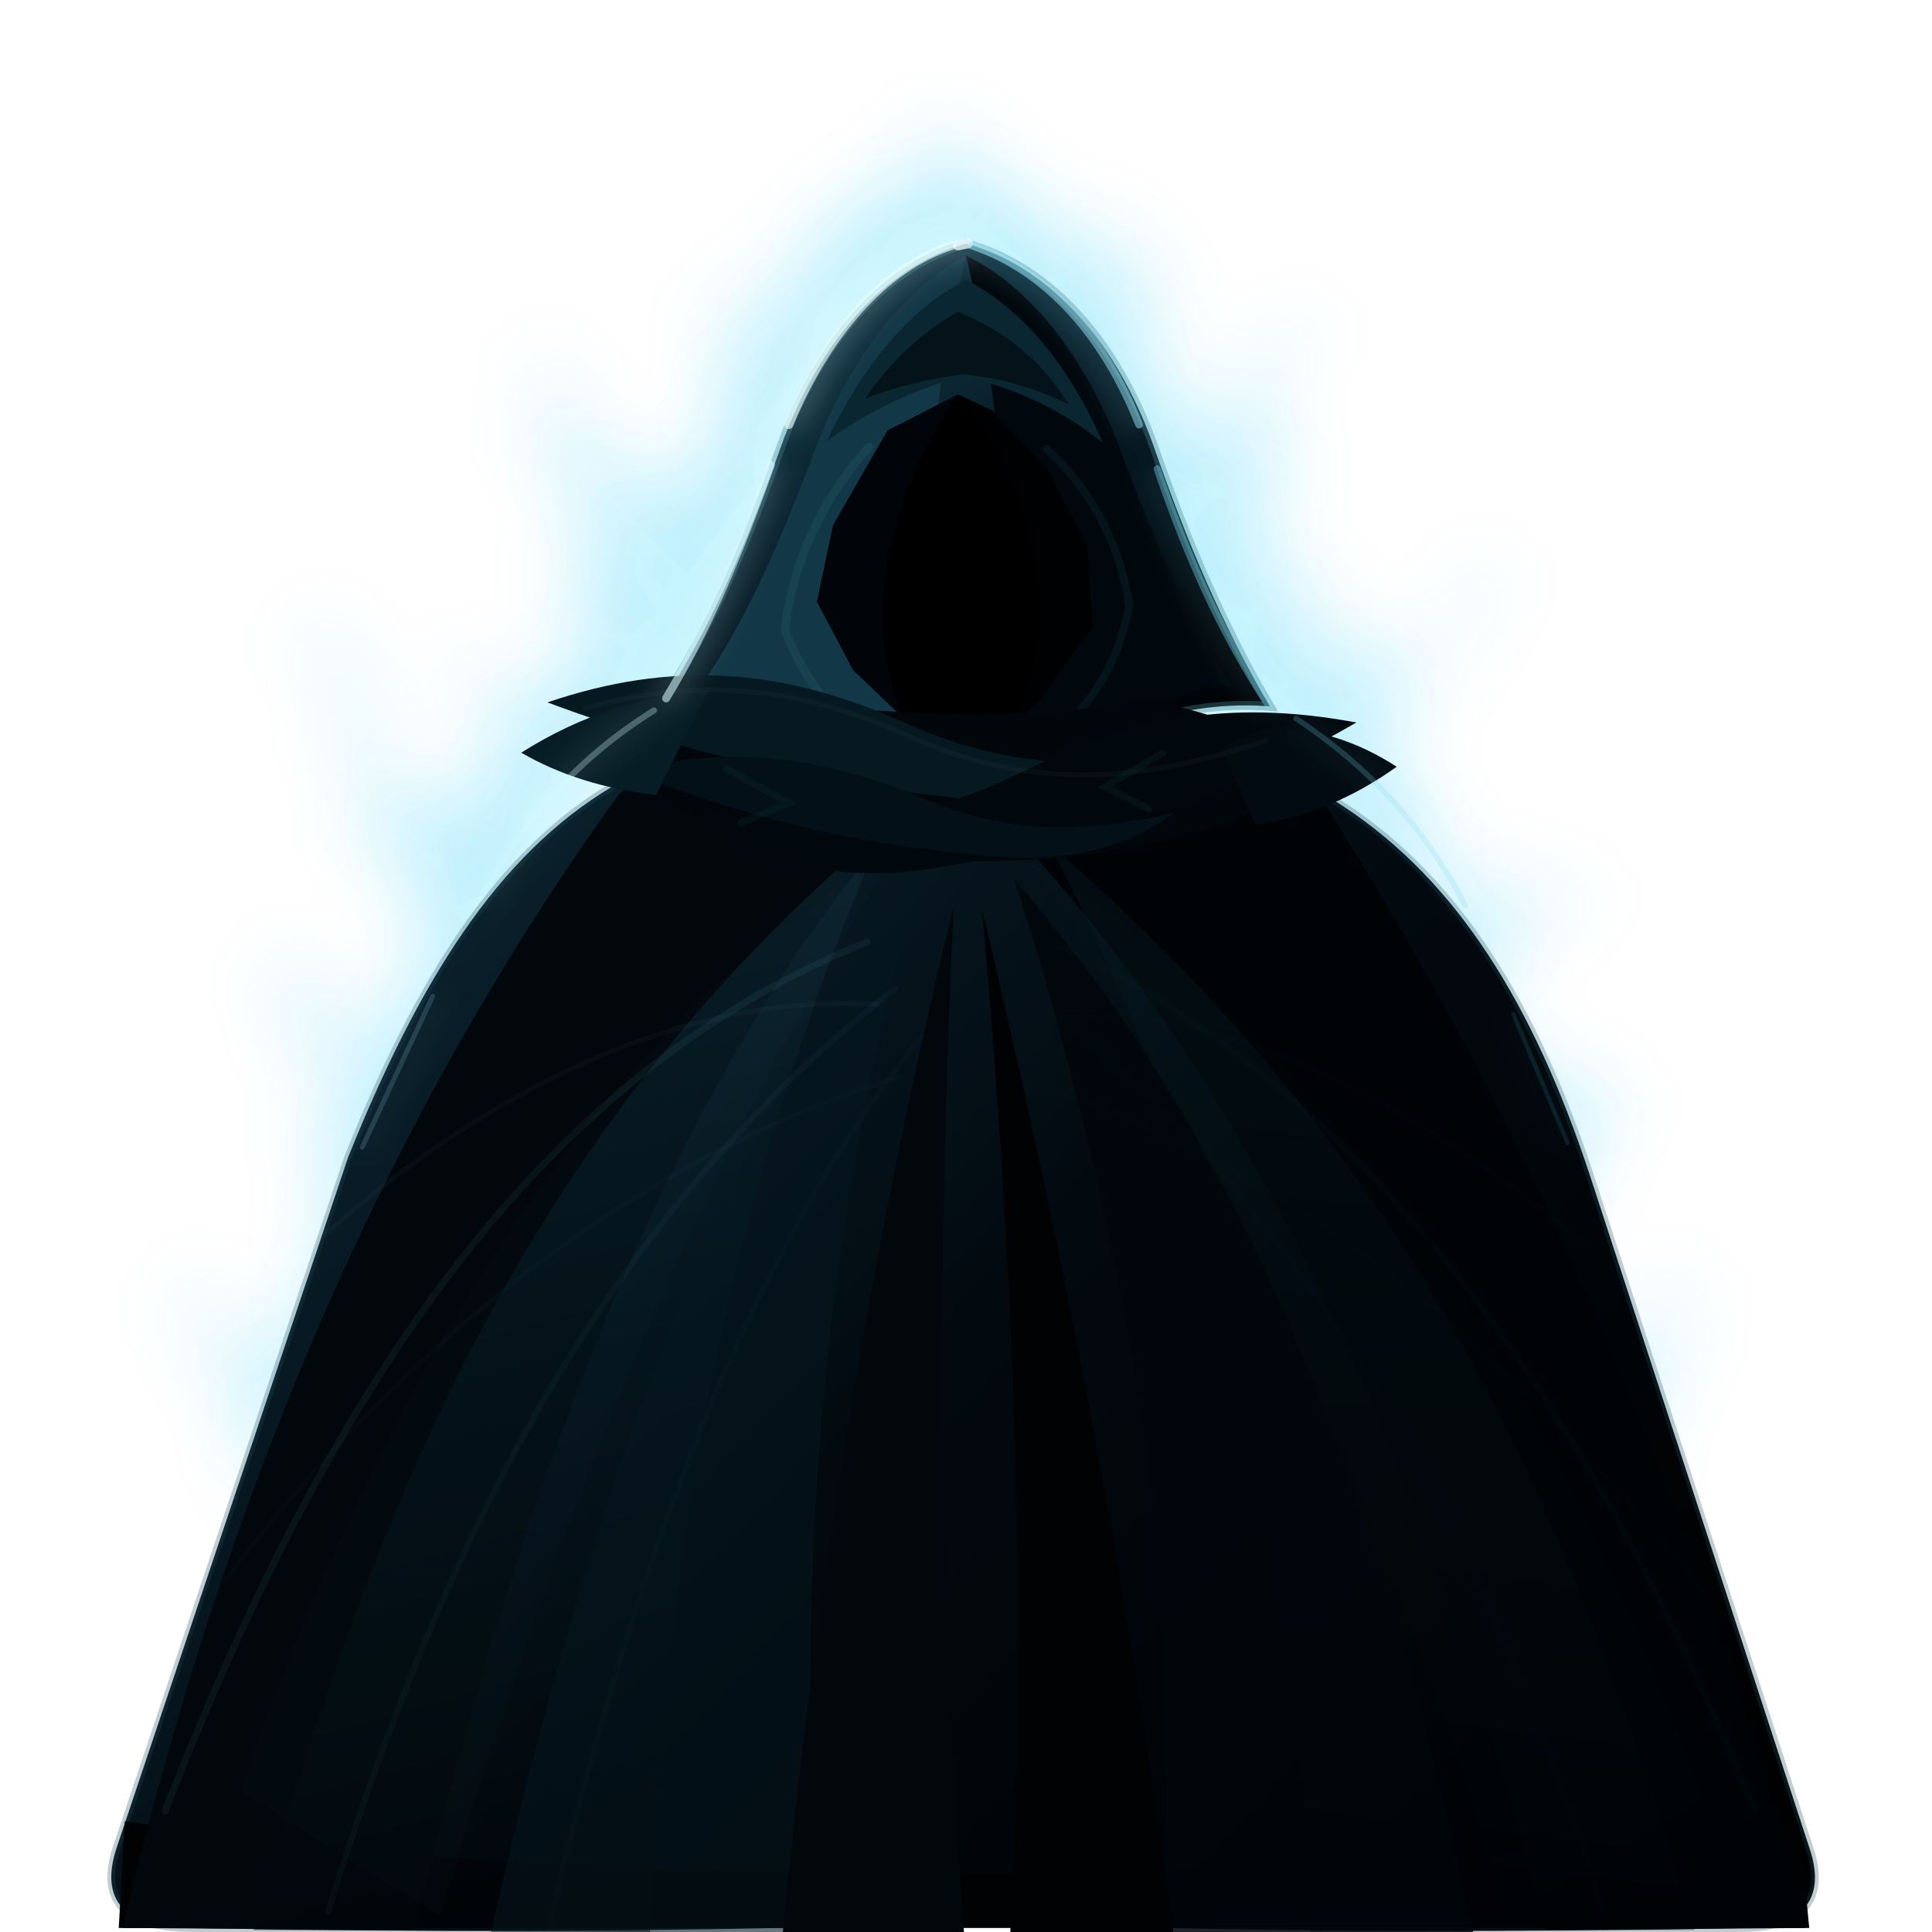
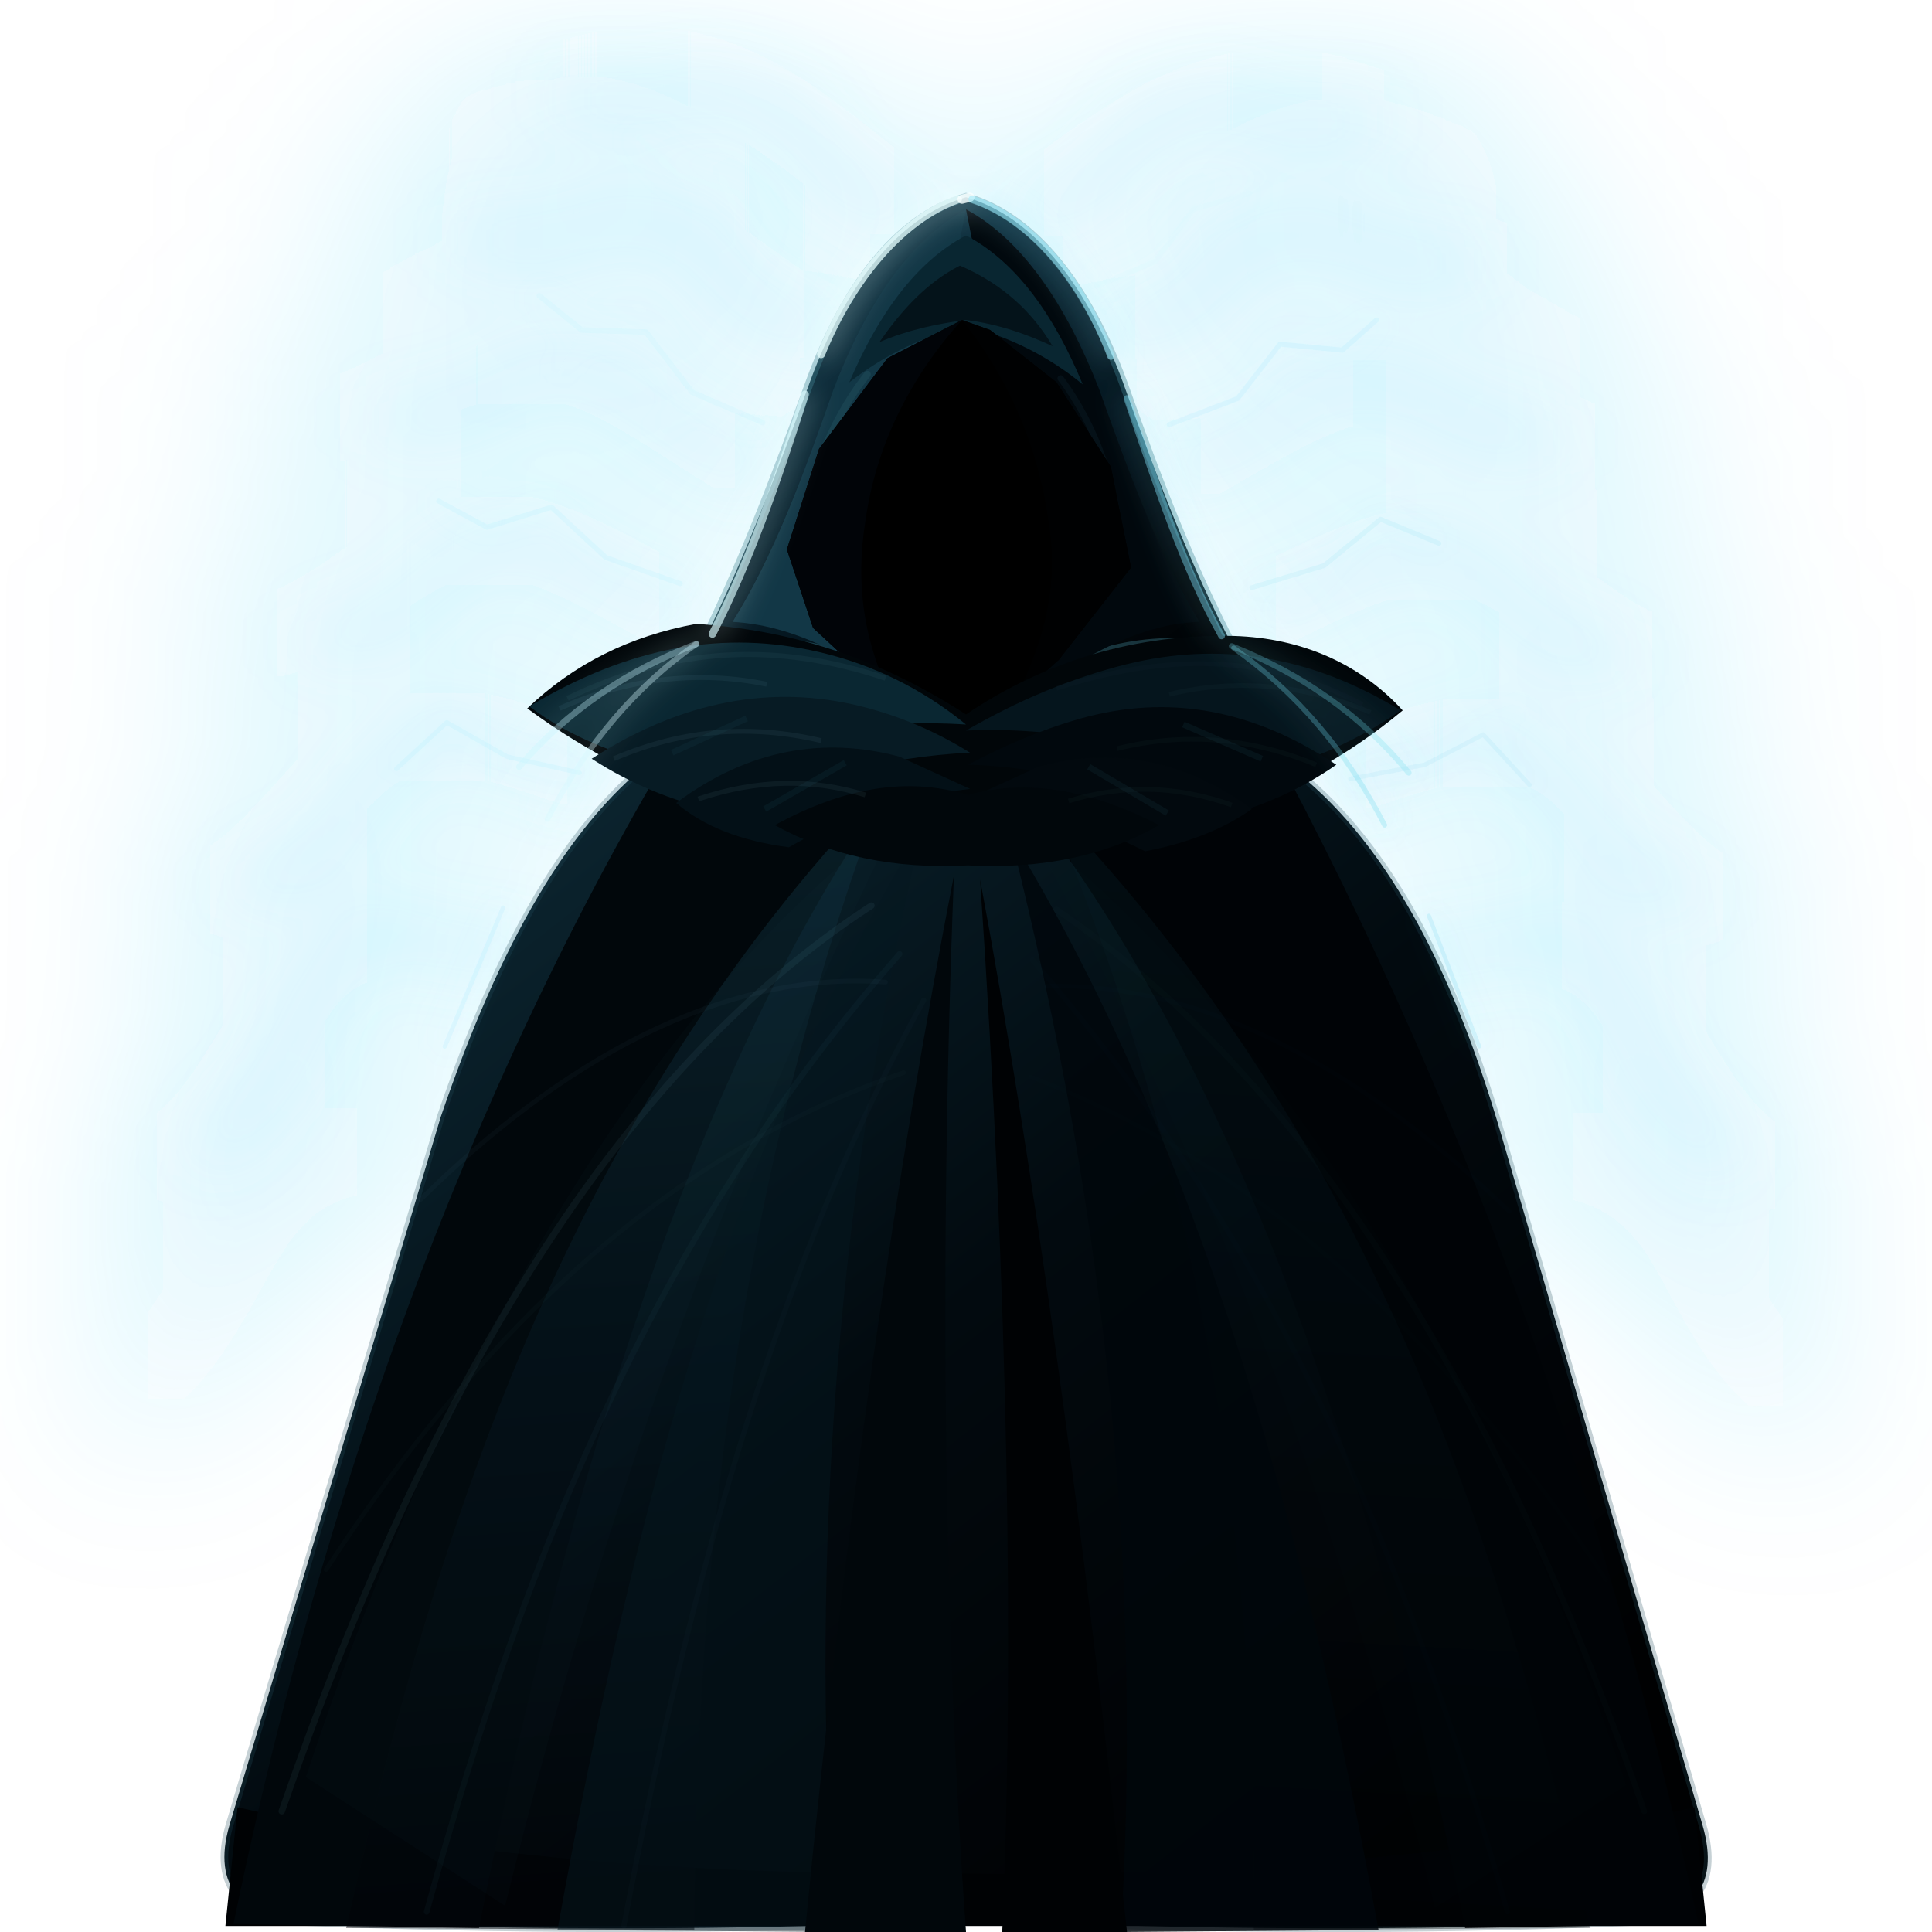
- <svg xmlns="http://www.w3.org/2000/svg" viewBox="0 0 96 96" role="img" aria-labelledby="t d" data-brand-vector-source="canonical-reference-v2-reset-v12-7">
+ <svg xmlns="http://www.w3.org/2000/svg" viewBox="0 0 96 96" role="img" aria-labelledby="t d" data-brand-vector-source="canonical-reference-v2-macro-reset-v13-4">
  <defs>
-     <linearGradient id="cloak" x1="16" y1="40" x2="75" y2="96" gradientUnits="userSpaceOnUse">
-       <stop stop-color="#0c2632" />
-       <stop offset=".22" stop-color="#071923" />
-       <stop offset=".52" stop-color="#02090f" />
+     <linearGradient id="cloak" x1="24" y1="39" x2="67" y2="94" gradientUnits="userSpaceOnUse">
+       <stop stop-color="#0d2732" />
+       <stop offset=".22" stop-color="#071a23" />
+       <stop offset=".5" stop-color="#020a0f" />
      <stop offset=".8" stop-color="#010407" />
      <stop offset="1" stop-color="#000102" />
    </linearGradient>
-     <linearGradient id="hood" x1="39" y1="11" x2="58" y2="38" gradientUnits="userSpaceOnUse">
-       <stop stop-color="#173e4f" />
-       <stop offset=".26" stop-color="#0d2b39" />
-       <stop offset=".56" stop-color="#051720" />
-       <stop offset=".84" stop-color="#01080d" />
+     <linearGradient id="hood" x1="39" y1="10" x2="57" y2="35" gradientUnits="userSpaceOnUse">
+       <stop stop-color="#1a4556" />
+       <stop offset=".28" stop-color="#0c2b39" />
+       <stop offset=".6" stop-color="#04151e" />
+       <stop offset=".86" stop-color="#01070b" />
      <stop offset="1" stop-color="#000204" />
    </linearGradient>
-     <linearGradient id="leftMass" x1="22" y1="44" x2="36" y2="94" gradientUnits="userSpaceOnUse">
-       <stop stop-color="#10303d" />
-       <stop offset=".45" stop-color="#061821" />
+     <linearGradient id="leftFold" x1="26" y1="42" x2="30" y2="95" gradientUnits="userSpaceOnUse">
+       <stop stop-color="#10313d" />
+       <stop offset=".44" stop-color="#061820" />
      <stop offset="1" stop-color="#010307" />
    </linearGradient>
-     <linearGradient id="rightMass" x1="69" y1="45" x2="63" y2="96" gradientUnits="userSpaceOnUse">
-       <stop stop-color="#071c26" />
-       <stop offset=".46" stop-color="#030d13" />
+     <linearGradient id="rightFold" x1="67" y1="43" x2="64" y2="95" gradientUnits="userSpaceOnUse">
+       <stop stop-color="#071d26" />
+       <stop offset=".48" stop-color="#030d13" />
      <stop offset="1" stop-color="#000204" />
    </linearGradient>
-     <filter id="mist4" x="-140%" y="-140%" width="380%" height="380%">
-       <feGaussianBlur stdDeviation="3.8" />
+     <filter id="mist5" x="-160%" y="-160%" width="420%" height="420%">
+       <feGaussianBlur stdDeviation="4.6" />
    </filter>
-     <filter id="mist2" x="-120%" y="-120%" width="340%" height="340%">
-       <feGaussianBlur stdDeviation="1.8" />
+     <filter id="mist2" x="-140%" y="-140%" width="380%" height="380%">
+       <feGaussianBlur stdDeviation="1.7" />
    </filter>
    <filter id="glow" x="-160%" y="-160%" width="420%" height="420%">
-       <feGaussianBlur stdDeviation=".75" result="b" />
+       <feGaussianBlur stdDeviation=".72" result="b" />
      <feMerge>
        <feMergeNode in="b" />
        <feMergeNode in="SourceGraphic" />
      </feMerge>
    </filter>
  </defs>
-   <g data-brand-atmosphere="" aria-hidden="true" fill-rule="evenodd">
-     <path d="M45.75 19.12L46.12 19.88L45.00 21.00L47.25 20.25L49.12 21.75L47.62 19.88L45.75 19.50L47.62 19.12L47.25 18.75ZM26.25 17.62L27.75 19.50L27.38 21.00L26.25 20.62L27.00 22.88L29.25 25.50L29.25 26.62L27.75 27.00L28.88 32.25L26.25 34.50L21.75 32.25L24.75 35.62L22.88 39.75L21.38 39.00L21.00 39.75L18.75 37.88L18.75 34.50L17.62 34.12L16.50 31.12L15.38 30.75L15.75 33.00L17.25 34.88L16.88 37.12L18.38 39.75L17.62 41.25L16.88 40.88L19.88 43.12L21.00 46.12L20.62 48.00L19.50 49.12L19.12 48.38L19.88 50.25L18.75 50.62L18.38 51.75L16.50 50.62L16.50 48.75L13.50 47.62L15.00 52.88L17.25 53.62L16.88 54.75L15.75 54.00L16.12 55.12L15.00 56.62L16.12 57.75L15.75 63.75L12.75 66.75L10.12 65.62L10.50 63.75L9.00 63.75L9.75 66.75L11.62 69.00L12.75 74.62L17.62 67.12L17.25 65.62L19.12 61.50L24.38 56.62L31.12 52.88L24.75 56.25L23.25 55.12L25.88 49.88L25.12 49.88L26.25 48.00L25.50 47.62L27.75 45.00L26.62 45.00L27.75 41.25L30.75 37.88L34.50 39.00L31.88 37.88L32.62 36.75L34.50 36.75L33.75 36.00L34.12 34.50L38.62 36.38L36.75 34.88L38.62 32.25L37.12 29.25L39.38 27.38L39.75 23.25L42.00 17.62L43.12 17.25L42.00 20.62L43.12 17.25L44.62 15.75L45.38 16.12L44.25 18.38L45.75 16.88L48.75 17.62L47.62 16.88L48.75 15.75L51.00 18.38L51.75 22.50L52.12 20.25L53.25 22.50L53.25 25.12L52.12 23.25L53.25 25.50L52.88 26.25L55.88 28.88L55.88 30.38L54.75 31.88L57.00 34.50L54.75 35.62L58.88 34.50L58.88 36.00L60.00 36.75L58.12 37.50L61.12 37.12L60.75 38.62L61.50 39.00L60.38 39.75L62.62 38.25L64.50 40.12L64.88 42.75L66.38 44.62L66.38 46.50L64.50 46.12L67.50 48.38L68.25 50.25L67.50 51.00L69.75 54.75L69.00 55.88L68.25 54.75L69.00 56.25L68.25 56.62L57.75 51.00L68.25 56.62L73.88 61.12L75.75 64.88L75.38 66.38L81.00 76.12L81.38 71.25L83.25 67.50L83.62 63.00L82.12 64.12L82.50 66.38L79.88 67.12L77.25 63.00L77.25 60.38L79.88 55.88L80.25 53.62L78.00 54.38L76.88 52.12L75.38 52.88L73.88 51.00L74.62 47.62L76.12 45.75L76.88 46.12L78.38 45.00L78.75 43.12L77.25 45.00L75.38 44.62L74.25 42.75L71.62 44.25L70.88 43.12L71.25 39.75L69.00 37.88L69.38 35.25L72.00 33.75L74.62 27.75L72.75 28.88L72.38 32.25L70.50 34.50L69.00 30.75L68.25 31.88L66.00 31.88L66.00 31.12L65.25 31.12L65.62 28.12L64.12 28.50L62.62 27.00L63.75 23.62L63.00 19.50L63.75 17.62L65.25 16.50L65.62 14.25L65.25 15.75L61.88 18.00L60.38 21.75L58.12 19.12L57.38 16.88L57.75 13.88L55.88 12.38L55.12 10.50L54.38 12.00L52.88 11.62L46.50 6.00L44.62 9.00L40.88 10.88L39.38 13.50L37.88 13.50L37.88 15.75L36.75 15.75L36.38 14.25L36.00 15.38L34.88 15.00L36.00 16.50L35.25 22.12L32.62 24.00L29.62 22.12L27.38 17.62Z" fill="#20bff2" fill-opacity=".15" filter="url(#mist2)" />
-     <path d="M27.75 21.00L28.50 22.50L28.12 23.25L30.75 25.50L30.38 27.38L31.12 30.00L29.62 30.75L28.88 29.62L29.62 31.12L29.62 33.75L27.00 36.38L25.12 35.62L25.88 36.75L25.88 39.00L25.12 39.00L23.62 41.62L22.50 42.00L22.12 40.88L19.88 41.25L18.75 39.00L19.12 41.25L21.00 42.75L20.62 43.12L22.12 45.38L22.12 48.00L21.00 49.50L20.62 52.50L17.62 52.50L18.38 53.25L18.38 56.25L16.88 56.62L18.00 57.38L17.62 61.88L16.12 64.50L16.12 67.12L15.00 68.25L15.38 69.00L13.12 69.38L11.62 67.50L12.75 69.00L12.38 69.75L13.12 70.12L13.12 71.25L14.25 72.00L19.50 60.75L26.25 55.50L22.12 58.50L21.75 58.12L22.88 54.38L24.75 51.38L24.38 51.75L24.00 51.00L25.12 49.50L25.12 48.00L27.00 46.12L26.25 45.38L28.88 38.62L31.50 37.50L31.88 36.38L34.12 36.75L33.38 36.00L33.75 33.75L37.88 36.00L35.62 34.12L36.38 33.75L37.12 34.50L36.75 33.00L37.88 33.00L38.25 31.88L37.12 30.75L37.12 29.25L39.38 26.62L39.00 27.00L38.62 26.25L41.25 18.38L43.88 15.00L44.62 15.00L44.62 15.75L46.50 14.62L46.12 16.50L47.62 16.88L46.50 15.38L47.62 15.00L48.75 15.75L49.12 15.00L51.00 16.50L51.38 19.12L51.38 18.38L52.12 18.38L54.38 25.88L54.00 26.25L53.25 25.50L56.25 29.25L55.12 31.88L56.25 32.62L55.88 33.38L57.75 33.75L55.88 35.25L60.00 33.75L60.38 34.12L59.25 36.00L60.75 36.75L59.25 37.50L61.50 37.12L61.50 37.88L63.38 38.25L65.25 40.12L66.00 42.00L65.25 43.12L67.12 46.12L66.38 46.88L65.62 46.50L67.50 48.00L69.00 51.75L68.62 52.12L67.88 51.38L70.12 54.38L71.25 57.38L70.50 57.75L69.00 56.25L69.00 57.00L68.25 56.62L74.25 61.50L77.25 69.00L79.50 72.75L79.50 70.88L81.75 69.00L80.25 69.00L79.88 70.12L78.75 69.75L79.12 68.62L78.75 69.00L78.00 68.25L76.12 62.62L76.50 58.50L79.12 55.12L77.62 55.88L77.25 54.38L76.50 56.25L75.75 55.50L75.00 56.25L73.50 55.88L73.50 54.00L72.38 52.50L72.38 49.50L74.25 47.25L74.62 45.75L73.50 47.62L72.75 46.88L71.62 48.00L70.88 47.62L71.25 46.12L69.75 46.12L70.12 40.88L69.75 40.50L69.00 41.25L67.12 37.88L68.62 35.25L67.88 33.75L68.25 33.00L65.25 34.50L63.38 31.50L63.75 29.62L60.75 27.75L60.75 25.88L62.25 25.12L62.62 18.38L62.62 21.38L60.00 23.62L56.62 19.88L55.88 17.25L56.25 16.12L55.50 16.50L54.75 15.38L55.12 13.88L54.00 14.25L50.62 10.88L46.88 8.62L47.25 9.00L46.50 9.75L43.88 10.50L41.62 12.38L38.62 17.62L37.50 18.00L36.75 17.25L37.12 19.12L36.38 20.25L36.38 23.62L34.50 24.75L33.38 26.62L30.75 24.00L29.25 23.62Z" fill="#43d7ff" fill-opacity=".20" filter="url(#mist2)" />
-     <path d="M44.62 11.25L43.88 12.38L42.38 13.12L40.50 15.75L40.12 18.00L37.50 21.38L37.50 24.00L34.12 28.50L30.00 24.38L31.88 26.62L31.50 28.50L32.62 30.38L31.50 31.50L30.00 31.50L31.12 32.25L30.38 34.12L28.12 36.75L27.38 36.75L27.38 39.00L25.88 40.50L26.25 41.25L24.75 44.25L22.50 45.00L22.12 42.75L20.25 42.00L22.12 43.50L22.12 44.62L23.62 46.50L21.38 54.38L19.88 55.12L19.12 54.38L19.88 55.50L19.88 57.75L18.38 58.12L19.50 59.62L18.75 60.38L19.12 61.12L18.38 62.25L21.00 59.25L20.62 58.88L21.38 58.12L21.75 56.25L23.62 53.25L23.62 51.38L25.88 46.88L25.50 46.50L27.75 40.12L29.62 37.50L31.12 37.12L31.88 36.00L33.00 36.38L32.62 36.00L33.38 35.25L33.38 33.75L37.12 35.62L35.25 34.12L35.62 33.00L36.75 33.75L36.75 32.25L37.88 31.88L36.75 29.62L38.62 27.38L38.25 26.62L39.75 23.25L39.75 21.75L40.50 21.00L40.50 19.50L43.12 15.00L45.75 13.50L47.25 13.50L49.50 15.00L49.88 14.62L52.50 18.75L52.88 21.38L54.75 25.88L54.38 27.38L56.25 29.25L55.50 31.88L56.62 32.25L56.25 33.00L58.50 33.00L57.00 34.88L58.88 33.75L60.00 33.75L60.38 34.50L59.62 35.62L61.50 36.38L60.38 37.12L61.50 36.75L64.50 38.62L66.00 41.62L66.00 43.88L67.50 46.50L67.50 47.25L66.75 47.25L68.25 48.75L69.38 51.38L69.38 52.50L68.62 52.50L71.25 56.25L72.00 58.50L71.62 58.88L75.00 62.25L75.75 64.50L74.62 60.00L75.00 58.12L76.50 57.38L76.88 56.25L76.12 57.38L75.00 57.38L73.50 58.88L72.75 57.38L72.00 57.38L71.25 52.50L72.00 48.75L71.25 49.88L69.75 48.75L68.62 46.12L68.62 43.12L66.00 38.25L67.50 34.50L66.00 35.62L64.88 35.62L63.75 34.50L64.12 33.75L63.38 34.12L62.25 33.00L62.62 30.00L61.88 30.38L58.88 28.50L59.62 26.62L59.25 25.88L60.38 24.75L61.50 24.75L61.88 24.00L61.12 24.75L60.38 24.00L58.88 24.00L58.50 24.75L57.00 24.00L57.38 23.62L55.50 20.62L55.50 18.38L54.38 18.00L52.50 13.88L51.38 13.50L49.12 11.25L49.12 10.50L48.38 10.88L47.62 9.75L47.25 10.50ZM32.62 27.38L33.38 28.12L33.00 29.25L32.25 28.50Z" fill="#d8fbff" fill-opacity=".23" filter="url(#glow)" />
+   <g data-brand-atmosphere="" aria-hidden="true" fill="none" stroke-linecap="round" stroke-linejoin="round">
+     <g filter="url(#mist5)" stroke="#2bc9f5" stroke-opacity=".23" stroke-width="4.2">
+       <path d="M45.5 10.8C41 7.5 38 4.2 33.2 3.5C29.5 3 27.6 5.1 24 4.2M41.3 16.8C36 13.8 33.5 10.4 28.7 10.1C24.5 9.8 21.8 12 18 11.2M38 23.3C32.7 20.3 29.8 17.3 25.2 17.7C20.4 18 18.3 21.8 13.6 20.9M34.4 30.7C29.2 28 25.4 25.2 21.2 27.2C17.7 28.9 15 32.4 10.7 31.7M30.5 38.6C25.4 37 21 34.8 17.7 37.8C14.8 40.4 12.4 44.6 8.7 44.8M26.7 47.2C21.8 46.8 17.7 45 14.8 49C12.4 52.3 10.8 56.8 7.2 58M22.9 56.5C18.7 57.3 15.4 56.6 12.6 60.6C10.9 63.1 9.4 67 6.8 68.7M50.7 10.9C55.1 7.7 58.5 4.8 63.1 4.5C66.8 4.3 68.8 6.6 72.4 5.8M54.8 16.8C60.1 14.2 63.2 10.9 67.9 11.2C72.1 11.5 74.3 14.1 78.2 13.5M58.1 23.5C63.4 20.7 66.4 18.1 71 18.9C75.6 19.6 77.8 23 82.3 22.6M61.6 30.8C66.9 28.4 70.3 26 74.6 28.1C78.1 29.8 80.6 33.3 84.8 33M65.5 38.8C70.6 37.2 74.8 35.2 78.3 38.1C81.3 40.7 83.5 44.9 87.4 45.2M69.3 47.4C74.2 47 78.3 45.4 81.1 49.4C83.5 52.8 85.1 57.1 88.7 58.4M73.1 56.7C77.3 57.5 80.5 56.9 83.4 60.9C85.1 63.4 86.4 67.3 89.3 69" />
+     </g>
+     <g filter="url(#mist2)" stroke="#77e3ff" stroke-opacity=".27" stroke-width="1.05">
+       <path d="M45.3 11L41.2 8.6L39.4 5.5L35.2 4.2L31.8 5.2L28 4.7M41 17L36.8 14.9L34.4 11.3L30.4 10.7L27.1 12.1L23.1 11.8M37.8 23.7L33.2 21.2L30.1 18.6L26.4 18.4L23.4 20.3L19.2 21M34.2 31L29.5 28.8L25.8 26.6L22.2 27.9L19.9 30.7L15.7 32M30.3 38.9L25.8 37.4L21.8 35.9L18.7 38.6L16.4 42.2L12.2 44.2M26.5 47.5L22.2 47L18.3 45.9L15.5 49.6L13.8 53.7L10.4 57.2M50.8 11.1L54.8 8.8L57 5.8L61 5L64.3 6.3L68.1 5.9M55 17L59.3 15.2L61.8 11.8L65.8 11.4L69 13L72.9 13.2M58.2 23.8L62.8 21.5L65.9 19.1L69.6 19.1L72.7 21.1L76.8 22M61.8 31.1L66.5 29L70.2 27L73.8 28.5L76.1 31.3L80.3 32.8M65.7 39.1L70.2 37.7L74.2 36.3L77.4 39L79.7 42.7L83.8 44.6M69.5 47.7L73.8 47.2L77.7 46.2L80.5 50L82.2 54L85.7 57.5" />
+     </g>
+     <g fill="none" filter="url(#glow)" stroke-linecap="round" stroke-linejoin="round">
+       <path d="M41.5 14L38.4 12.5L36.7 9.6L33.7 8.7L31.7 6.8" stroke="#dffcff" stroke-opacity=".20" stroke-width=".28" />
+       <path d="M37.9 21L34.4 19.5L32.1 16.5L28.9 16.4L26.8 14.7" stroke="#b8f3ff" stroke-opacity=".19" stroke-width=".27" />
+       <path d="M33.8 29L30.1 27.7L27.4 25.2L24.2 26.2L21.8 24.9" stroke="#9cecff" stroke-opacity=".15" stroke-width=".25" />
+       <path d="M28.8 38.4L25.2 37.6L22.2 35.9L19.7 38.2" stroke="#83e4ff" stroke-opacity=".11" stroke-width=".23" />
+       <path d="M54.5 14.2L57.4 13L59.3 10.4L62.1 9.6" stroke="#d2f9ff" stroke-opacity=".16" stroke-width=".27" />
+       <path d="M58.1 21.1L61.5 19.8L63.6 17.1L66.7 17.4L68.4 15.9" stroke="#9beaff" stroke-opacity=".17" stroke-width=".25" />
+       <path d="M62.2 29.2L65.8 28.1L68.6 25.8L71.5 27" stroke="#78dcf5" stroke-opacity=".13" stroke-width=".24" />
+       <path d="M67.1 38.7L70.8 38L73.7 36.5L76 39" stroke="#5bcbea" stroke-opacity=".09" stroke-width=".22" />
+       <path d="M34.4 19.5L32.7 21.5M28.9 16.4L27.8 18.6M65.8 28.1L64.2 30.4M73.7 36.5L75.8 35.2" stroke="#dffcff" stroke-opacity=".09" stroke-width=".19" />
+     </g>
  </g>
  <g data-brand-energy="" aria-hidden="true" />
  <g data-brand-figure="">
-     <path data-brand-cloak="" d="M47.8 34.8C42.2 34.6 36.2 35.6 30.4 39.1C24.7 42.5 20.8 48.8 17.3 57.5L5.8 91.8C4.9 94.5 6.3 95.7 9.1 95.8C20.4 96 32.9 96 42.4 95.7C45.8 95.6 47.4 94.9 48.1 93.8C49 94.9 50.7 95.6 54.1 95.7C63.8 96 76 96 86.9 95.8C89.5 95.7 90.8 94.4 89.9 91.8L79 58.4C76.2 49.9 72.4 43.8 66.8 40.1C61.1 36.3 54.9 34.9 47.8 34.8Z" fill="url(#cloak)" stroke="#234c59" stroke-opacity=".28" stroke-width=".38" />
-     <path d="M6.2 90.5C19 92.4 33.1 93.2 47.9 93.1C62.5 93.2 76.5 92.5 89.4 90.6L89.9 95.8H5.9Z" fill="#000204" />
+     <path data-brand-cloak="" d="M48 32.8C42.6 32.7 37.4 34.2 32.9 37.4C28.3 40.7 24.8 47 21.9 55.5L11.4 90.7C10.5 93.8 12.1 95.3 15.1 95.5C24.8 95.9 35.4 95.9 43.2 95.6C46 95.5 47.5 94.7 48.1 93.6C49 94.7 50.6 95.5 53.6 95.6C61.7 95.9 72.3 95.9 81.1 95.5C84 95.3 85.5 93.8 84.6 90.7L74.6 56.4C72.1 47.8 68.7 41.6 64.1 38.1C59.5 34.6 54.2 32.9 48 32.8Z" fill="url(#cloak)" stroke="#244f5c" stroke-opacity=".26" stroke-width=".38" />
+     <path d="M11.8 89.8C22.1 92.2 34.1 93.2 48 93.1C61.7 93.2 73.7 92.2 84.2 89.8L84.8 95.7H11.2Z" fill="#000204" />
    <g data-brand-folds="">
-       <path d="M6.1 95.8C10.4 77.5 17.7 57.5 30.8 39.4C35 36.1 39.4 37.1 44.3 41.2C34.6 52.5 26.8 70.1 20.6 95.9Z" fill="#01070b" />
-       <path d="M12.6 95.9C18.2 76.4 25.4 56.7 43.9 41.2C36.8 57.5 33.1 75.1 32.3 96Z" fill="url(#leftMass)" opacity=".54" />
-       <path d="M24.4 96C29.2 74.9 35.3 57.1 45.8 43.1C40.5 62.2 39.5 79.6 40.8 96Z" fill="#061720" fill-opacity=".48" />
-       <path d="M38.9 96C40.8 76.3 43.9 59.2 47.4 45C46.4 64.7 46.8 82.5 47.9 96Z" fill="#01070b" />
-       <path d="M89.7 95.8C85.3 78.3 77.9 59.2 66 40.2C61.8 36.9 57.1 37.7 51.1 42.2C61.8 53.9 70.5 71.2 76.8 95.9Z" fill="#000306" />
-       <path d="M84.2 95.9C78.5 76.8 71.5 58.6 52.1 41.9C60.7 58.2 64.6 75.3 65.1 96Z" fill="url(#rightMass)" opacity=".36" />
-       <path d="M73.2 96C68.8 75.2 62.5 57.6 50.4 43.7C56.5 62.7 58.8 79.8 57.7 96Z" fill="#00070b" fill-opacity=".84" />
-       <path d="M58.3 96C55.8 76.9 52.4 60.2 48.8 45.2C50.6 65.4 51 82.5 50.2 96Z" fill="#000204" />
-       <path d="M11.9 89C20.2 65.4 31.5 49.6 44.5 42.4C35.3 57 27.8 74.5 21.9 95.2Z" fill="#1b4b59" fill-opacity=".045" />
-       <path d="M84.6 89.4C76.7 67.4 65.5 51.2 51.2 42.9C61.2 57.5 68.9 75.1 74.9 95.2Z" fill="#0a2b35" fill-opacity=".025" />
+       <path d="M11.6 95.6C15.4 77.2 21.9 56.7 33.1 37.7C36.2 34.9 40 35.5 44.1 39.4C35.7 51.4 28.9 70 23.8 95.8Z" fill="#01070b" />
+       <path d="M17.2 95.8C21.6 76.4 27.9 55.9 43.9 39.2C37.5 56.3 34.6 74.5 34.5 95.9Z" fill="url(#leftFold)" opacity=".52" />
+       <path d="M27.7 95.9C31.5 74.8 36.5 56.4 45.8 41.2C41.2 61.1 40.3 79.2 41.5 96Z" fill="#061720" fill-opacity=".48" />
+       <path d="M40 96C42 75.4 44.6 57.9 47.4 43.5C46.6 64.2 47 82.1 48 96Z" fill="#01070b" />
+       <path d="M84.4 95.6C80.5 77.8 74.3 58.1 63.9 38.4C60.6 35.4 56.8 35.7 51.3 40.2C60.5 52.2 67.8 70.5 72.8 95.8Z" fill="#000306" />
+       <path d="M79 95.8C74.6 76.9 68.4 56.8 52 39.8C59.1 56.6 62.5 74.7 62.3 95.9Z" fill="url(#rightFold)" opacity=".34" />
+       <path d="M68.5 95.9C64.7 75.2 59.5 56.8 50.2 41.5C55.2 61.2 56.7 79.2 55.7 96Z" fill="#00070b" fill-opacity=".83" />
+       <path d="M56 96C53.8 75.6 51.4 58.2 48.7 43.7C50.1 64.3 50.4 82.2 49.8 96Z" fill="#000204" />
+       <path d="M15.2 88.3C22.9 65.2 33.1 49.3 44.6 40.7C36.7 56.8 30.1 74.3 25.1 94.7Z" fill="#1b4b59" fill-opacity=".05" />
+       <path d="M80.8 88.7C73.5 67.2 63.7 51.2 51.1 41.1C59.8 57 66.4 74.6 71.3 94.8Z" fill="#0a2b35" fill-opacity=".027" />
    </g>
-     <path data-brand-hood="" d="M48 12.1C43.8 13.3 40.6 17.2 38.8 22.2C37 27.3 35.3 31.2 32.9 34.9C36.8 34.6 40.8 35.8 44.2 38.1C45.8 39.2 47 40.4 47.9 41.6C49.1 40.2 50.7 38.8 52.5 37.8C55.8 35.9 59.4 34.8 63.1 35.1C60.8 31.2 59 27 57.3 22.1C55.5 17.1 52.3 13.3 48 12.1Z" fill="url(#hood)" stroke="#3f8190" stroke-opacity=".38" stroke-width=".44" />
+     <path data-brand-hood="" d="M48 9.8C44.5 10.8 41.9 14.4 40.2 19.1C38.5 23.8 36.8 28.2 34.8 32.2C38.9 31.3 43 32.4 46 34.7C46.8 35.3 47.5 36.1 48 37C48.7 36 49.6 35.1 50.8 34.3C53.7 32.3 57.2 31.4 61.3 32.2C59.2 28.2 57.5 23.8 55.8 19C54.1 14.4 51.5 10.8 48 9.8Z" fill="url(#hood)" stroke="#3e8291" stroke-opacity=".38" stroke-width=".42" />
    <g data-brand-hood-layers="">
-       <path d="M48 12.7C44.8 14.4 42.1 18 40.4 22.6C38.7 27.1 37 31 34.8 34.1C38.7 34.4 42.4 36.7 47.2 41.2C45.7 33.4 45.8 27.2 46.5 21.2C46.9 17.4 47.6 14.4 48 12.7Z" fill="#123746" />
-       <path d="M48 12.7C51.3 14.3 54 17.9 55.7 22.4C57.2 26.5 59 30.7 61.2 34.1C57.6 34.2 53.8 36.5 48.6 41.2C50.1 33.5 50.2 27.1 49.5 21.1C49.1 17.4 48.4 14.4 48 12.7Z" fill="#01080d" />
-       <path d="M48 13.9C45.1 15.4 42.8 18.3 41.1 21.9C43.2 20.4 45.5 19.3 47.9 18.7C50.5 19.3 52.8 20.4 54.8 22C53.2 18.3 50.9 15.4 48 13.9Z" fill="#092631" />
-       <path d="M47.6 15.5C45.8 16.5 44.2 18 43 19.8C44.6 19.2 46.2 18.8 47.9 18.6C49.8 18.8 51.5 19.3 53.1 20.1C51.9 18.1 50.1 16.5 47.6 15.5Z" fill="#04131a" />
-       <path d="M43.2 22.2C40.8 24.8 39.4 28 39 31.3C40.1 34.2 42.2 36.6 45.3 38.8" fill="none" stroke="#275564" stroke-opacity=".38" stroke-width=".42" stroke-linecap="round" />
-       <path d="M52 22.3C54.3 24.4 55.7 27.2 56.1 30.1C55.6 33 54.1 35.3 51.7 37.2" fill="none" stroke="#12323e" stroke-opacity=".26" stroke-width=".38" stroke-linecap="round" />
+       <path d="M48 10.4C45.2 11.9 43 15.2 41.4 19.4C39.9 23.7 38.4 27.7 36.4 30.9C39.9 31.1 43.4 33.1 47.5 36.7C46.1 29.7 46.2 23.9 46.8 18.4C47.1 14.8 47.7 11.9 48 10.4Z" fill="#123746" />
+       <path d="M48 10.4C50.8 11.9 53 15.2 54.6 19.3C56.1 23.5 57.6 27.6 59.6 30.9C56.3 31 52.8 33 48.4 36.8C49.8 29.8 49.8 24 49.2 18.5C48.9 14.8 48.3 11.9 48 10.4Z" fill="#01080d" />
+       <path d="M48 11.7C45.5 13 43.6 15.7 42.2 19C44 17.6 45.9 16.7 48 16.2C50.1 16.7 52.1 17.7 53.8 19.1C52.4 15.7 50.5 13 48 11.7Z" fill="#092631" />
+       <path d="M47.7 13.2C46.1 14 44.8 15.4 43.7 17C45.1 16.4 46.5 16.1 48 15.9C49.6 16.1 51 16.6 52.3 17.2C51.3 15.5 49.8 14.1 47.7 13.2Z" fill="#04131a" />
+       <path d="M43.1 18.6C41.2 21 40 24.2 39.7 27.5" fill="none" stroke="#285866" stroke-opacity=".34" stroke-width=".34" stroke-linecap="round" />
+       <path d="M52.7 18.8C54.5 21.2 55.5 24.2 55.7 27.2" fill="none" stroke="#12323e" stroke-opacity=".23" stroke-width=".31" stroke-linecap="round" />
    </g>
-     <path data-brand-face-void="" d="M47.6 19.6L44.1 21.4L41.4 26.1L40.6 29.9L42.4 33.3L46.1 36.7L48 37.3L51.8 34.6L54.3 31.1L54 27.1L52.1 23.4L49.3 20.4Z" fill="#000" />
+     <path data-brand-face-void="" d="M47.8 15.9L44.1 17.8L40.7 22.3L39.1 27.3L40.4 31.2L44.4 34.9L48 36.1L52.6 32.8L56.2 28.2L55.2 23.2L52.5 19L49.2 16.4Z" fill="#000" />
    <g data-brand-face-depth="">
-       <path d="M47.6 19.6L44.1 21.4L41.4 26.1L40.6 29.9L42.4 33.3L44.9 35.7C43.8 33 43.6 30.6 44.1 27.9C44.7 24.8 45.9 22 47.6 19.6Z" fill="#010408" />
-       <path d="M47.6 19.6L49.3 20.4L52.1 23.4L54 27.1L54.3 31.1L51.8 34.6L50.2 36.2C51.5 33.4 51.9 30.9 51.5 28.5C51 25.2 49.8 22.4 47.6 19.6Z" fill="#000102" />
+       <path d="M47.8 15.9L44.1 17.8L40.7 22.3L39.1 27.3L40.4 31.2L44.4 34.9C42.9 31.9 42.5 29 43 25.9C43.5 22.3 45.1 18.9 47.8 15.9Z" fill="#010408" />
+       <path d="M47.8 15.9L49.2 16.4L52.5 19L55.2 23.2L56.2 28.2L52.6 32.8L50.4 34.8C52 31.7 52.6 28.9 52.1 25.9C51.6 22.3 50.2 18.9 47.8 15.9Z" fill="#000102" />
    </g>
-     <path data-brand-neck-shadow="" d="M36 34.5C42.1 35.3 49.4 36.1 56.8 34.8C60.4 35.3 63.5 36.7 65.7 38.6C61 41.5 55.2 42.8 48.3 42.8C41.2 42.8 35.1 41.4 30.4 38.7C32 36.7 33.9 35.3 36 34.5Z" fill="#01060a" />
+     <path data-brand-neck-shadow="" d="M34.6 31C39.2 31.3 43.5 32.6 48 35.5C52 32.8 56.5 31.5 61.3 31.6C64.7 31.7 67.6 33 69.7 35.3C64.3 39.8 57.1 42.3 48.2 42.2C39.8 42 32.3 39.7 26.2 35.2C28.5 33 31.3 31.6 34.6 31Z" fill="#010609" />
    <g data-brand-collar="">
-       <path d="M27.2 34.9C33.4 32.8 38.8 33.2 44.7 35.8C50.2 38.3 55.3 38.7 63.6 36.3C60.6 39.1 56.4 40.2 51.2 40.1L47.1 39.6C41.5 39 34.4 37.6 27.2 34.9Z" fill="#061820" />
-       <path d="M67.4 35.9C60.9 34.7 56.2 35.7 50.7 38.4C46.2 40.6 41.7 41.5 35 40.3C38.1 43.3 42.6 44 47.8 42.9C55.1 41.6 61.7 39.2 67.4 35.9Z" fill="#01080d" />
-       <path d="M31.2 38.3C36.3 37 40.8 37.6 45.7 39.6C50 41.4 53.3 41.5 58.3 40.4C55.7 42.4 52.1 43 48 42.4C42.1 41.9 36.4 40.4 31.2 38.3Z" fill="#031017" />
-       <path d="M25.9 37.4C28.9 35.5 31.9 34.6 35.2 34.3L32.6 39.5C30 39.2 27.8 38.5 25.9 37.4Z" fill="#071d25" />
-       <path d="M62.9 36.2C65.2 36.1 67.4 36.8 69.4 38.1C67.3 39.6 65 40.6 62.4 41L60.7 37.2C61.4 36.8 62.1 36.5 62.9 36.2Z" fill="#020b11" />
-       <path d="M29.1 35.2C34.7 33.6 39.7 34.1 45.2 36.6C50.6 39 55.8 39.2 62.9 36.8" fill="none" stroke="#6ea6b2" stroke-opacity=".05" stroke-width=".25" stroke-linecap="round" />
-       <path d="M36.1 38.2L39.2 39.9L36.8 40.9M57.8 37.4L54.9 39.1L57.1 40.2" fill="none" stroke="#123944" stroke-opacity=".18" stroke-width=".34" stroke-linecap="round" />
+       <path d="M26.3 35.1C31.3 32.1 36 31.3 40.7 32.4C43.3 33 45.8 34.2 48 36C43.3 35.7 38.8 36.5 34.6 38.4C31.2 37.8 28.4 36.7 26.3 35.1Z" fill="#0a2732" />
+       <path d="M29.4 37.7C33.9 34.8 38.4 34 42.8 35.1C44.8 35.6 46.6 36.4 48.2 37.4C43.9 37.6 40.1 38.7 36.6 40.5C33.8 40 31.4 39 29.4 37.7Z" fill="#071b24" />
+       <path d="M33.6 39.9C37.2 37.2 41 36.6 44.7 37.6L48.2 39.2C44.8 39.6 41.8 40.6 39.2 42.1C36.9 41.8 35 41.1 33.6 39.9Z" fill="#031017" />
+       <path d="M69.6 35.3C65 32.5 60.5 31.9 56 33C53.2 33.7 50.6 34.8 48 36.3C52.5 36.1 56.9 37 61 38.8C64.3 38.2 67.2 37 69.6 35.3Z" fill="#05151d" />
+       <path d="M66.4 38C62.2 35.2 58 34.5 53.7 35.7C51.6 36.3 49.8 37.1 48.1 38C52.1 38.1 55.9 39.2 59.3 40.9C62 40.4 64.4 39.4 66.4 38Z" fill="#01080d" />
+       <path d="M62.2 40.2C58.8 37.7 55.2 37.1 51.6 38.1L48.1 39.7C51.4 40 54.3 41 56.9 42.3C59 41.9 60.8 41.2 62.2 40.2Z" fill="#02090e" />
+       <path d="M38.5 41C42 39.1 45.1 38.6 48.1 39.5C51 38.7 54.1 39.2 57.6 41C55 42.5 51.8 43.2 48.1 43C44.4 43.2 41.2 42.5 38.5 41Z" fill="#01070b" />
+       <path d="M28.2 34.7C33.6 32.1 38.6 31.9 44 33.7" fill="none" stroke="#76aeb8" stroke-opacity=".06" stroke-width=".25" />
+       <path d="M67.7 35C62.7 32.4 57.8 32.5 52.5 34.2" fill="none" stroke="#315c68" stroke-opacity=".042" stroke-width=".23" />
+       <path d="M33.4 37.4L37.1 35.7M38 40.2L42 37.9M62.7 37.7L58.8 36M58 40.4L54.1 38.1" fill="none" stroke="#194552" stroke-opacity=".18" stroke-width=".3" />
+       <path d="M27.8 35.2C31.2 33.7 34.7 33.3 38.1 34M30.5 37.7C34 36.2 37.4 36 40.8 36.8M34.7 39.7C37.7 38.7 40.4 38.7 43 39.5" fill="none" stroke="#82bfca" stroke-opacity=".07" stroke-width=".24" />
+       <path d="M68.1 35.4C64.8 34 61.4 33.7 58.1 34.5M65.4 38C62 36.6 58.7 36.4 55.5 37.2M61.2 40C58.4 39 55.7 39 53.1 39.8" fill="none" stroke="#477985" stroke-opacity=".052" stroke-width=".23" />
    </g>
    <g data-brand-texture="" fill="none" stroke-linecap="round">
-       <path d="M8.2 90C16.7 68.2 27.2 53.2 43.1 46.8" stroke="#75bdc8" stroke-opacity=".075" stroke-width=".34" />
-       <path d="M16.3 95C22.2 75.9 30.5 60 44.5 49.1" stroke="#4e95a3" stroke-opacity=".055" stroke-width=".29" />
-       <path d="M27.3 95.7C31.5 77.5 37.4 61.8 45.8 51.5" stroke="#356f7d" stroke-opacity=".043" stroke-width=".26" />
-       <path d="M87.2 90C78.7 69 67.4 53.8 52.6 47" stroke="#295d6a" stroke-opacity=".038" stroke-width=".3" />
-       <path d="M79.7 95C73.7 76.3 65.4 60.4 51.4 49.5" stroke="#174653" stroke-opacity=".027" stroke-width=".26" />
+       <path d="M14 90C21.4 68.7 30.7 53.2 43.3 45" stroke="#75bdc8" stroke-opacity=".07" stroke-width=".32" />
+       <path d="M21.2 95C26.3 76.4 33.1 60.6 44.7 47.4" stroke="#4e95a3" stroke-opacity=".05" stroke-width=".28" />
+       <path d="M31 95.7C34.4 77.7 39 62.2 45.9 49.7" stroke="#356f7d" stroke-opacity=".04" stroke-width=".25" />
+       <path d="M81.7 90C74.5 69.3 65 53.7 52.5 45.2" stroke="#295d6a" stroke-opacity=".035" stroke-width=".29" />
+       <path d="M74.9 95C69.8 76.8 62.8 61 51.3 47.7" stroke="#174653" stroke-opacity=".025" stroke-width=".25" />
    </g>
    <g data-brand-rim-light="" fill="none" stroke-linejoin="round" stroke-linecap="round" filter="url(#glow)">
-       <path d="M33.1 34.7C35.1 31.4 36.7 27.6 38.3 23.1" stroke="#d9fbff" stroke-opacity=".56" stroke-width=".4" />
-       <path d="M39.2 21.1C41 16.7 43.9 13.3 47.3 12.2" stroke="#e7feff" stroke-opacity=".64" stroke-width=".43" />
-       <path d="M47.6 12.2L48.1 12.1" stroke="#f5ffff" stroke-opacity=".72" stroke-width=".48" />
-       <path d="M48.3 12.2C52.1 13.5 54.9 16.8 56.6 21.1" stroke="#9beafa" stroke-opacity=".48" stroke-width=".38" />
-       <path d="M57.5 23.3C59 27.7 60.7 31.5 63 35" stroke="#7eddf3" stroke-opacity=".39" stroke-width=".35" />
-       <path d="M32.5 35.3C28.8 37.6 26.1 40.6 23.9 44.6" stroke="#d7fbff" stroke-opacity=".30" stroke-width=".30" />
-       <path d="M21.5 49.5L18 57" stroke="#a8efff" stroke-opacity=".16" stroke-width=".24" />
-       <path d="M64.4 35.7C68 38.1 70.8 41.1 72.8 45" stroke="#72d9f0" stroke-opacity=".22" stroke-width=".27" />
-       <path d="M75.2 50.4L77.9 56.8" stroke="#4fc9ec" stroke-opacity=".12" stroke-width=".21" />
+       <path d="M35.4 31.5C37.2 28 38.6 24 40 19.6" stroke="#dbfcff" stroke-opacity=".65" stroke-width=".38" />
+       <path d="M40.8 17.6C42.3 13.9 44.8 10.9 47.6 9.9" stroke="#e9feff" stroke-opacity=".73" stroke-width=".4" />
+       <path d="M47.8 9.9L48.2 9.8" stroke="#f7ffff" stroke-opacity=".82" stroke-width=".45" />
+       <path d="M48.3 9.9C51.3 10.9 53.8 14 55.2 17.7" stroke="#9beafa" stroke-opacity=".55" stroke-width=".36" />
+       <path d="M56 19.8C57.5 24.2 58.8 28.2 60.7 31.6" stroke="#7eddf3" stroke-opacity=".44" stroke-width=".33" />
+       <path d="M34.6 32C31.6 34.1 29.2 36.9 27.2 40.7" stroke="#d7fbff" stroke-opacity=".36" stroke-width=".28" />
+       <path d="M25 45.1L22.1 52" stroke="#a8efff" stroke-opacity=".20" stroke-width=".22" />
+       <path d="M61.3 32.2C64.4 34.4 66.9 37.3 68.8 41" stroke="#72d9f0" stroke-opacity=".29" stroke-width=".25" />
+       <path d="M71 45.5L73.5 52" stroke="#4fc9ec" stroke-opacity=".16" stroke-width=".2" />
+       <path d="M34.6 32C31.2 33.3 28.2 35.3 25.8 38.1" stroke="#c9f8ff" stroke-opacity=".34" stroke-width=".31" />
+       <path d="M61.2 32.1C64.7 33.5 67.6 35.5 70 38.4" stroke="#76dff3" stroke-opacity=".27" stroke-width=".28" />
    </g>
    <g data-brand-seams="" fill="none" stroke-linecap="round">
-       <path d="M16.2 61.3C24.1 54.3 33.8 49.3 43.6 49.9" stroke="#80c3cc" stroke-opacity=".04" stroke-width=".24" />
-       <path d="M78.9 62C70.8 55.1 61.4 50 52 50.2" stroke="#244f5b" stroke-opacity=".025" stroke-width=".22" />
-       <path d="M11.1 78.6C20.6 66.2 31.6 57.6 44.7 53.5" stroke="#5194a0" stroke-opacity=".032" stroke-width=".23" />
-       <path d="M84.6 79.1C75 66.7 64.1 58 51.3 53.8" stroke="#173f4b" stroke-opacity=".019" stroke-width=".21" />
+       <path d="M20.9 59.6C27.8 52.8 35.8 48.2 44 48.8" stroke="#80c3cc" stroke-opacity=".035" stroke-width=".23" />
+       <path d="M75 60.2C68.2 53.6 60.2 48.8 52 49" stroke="#244f5b" stroke-opacity=".022" stroke-width=".21" />
+       <path d="M16.2 78C24.2 65.7 33.5 57.2 44.9 53.3" stroke="#5194a0" stroke-opacity=".028" stroke-width=".22" />
+       <path d="M79.8 78.5C71.7 66.3 62.4 57.8 51.2 53.5" stroke="#173f4b" stroke-opacity=".017" stroke-width=".2" />
    </g>
  </g>
</svg>
